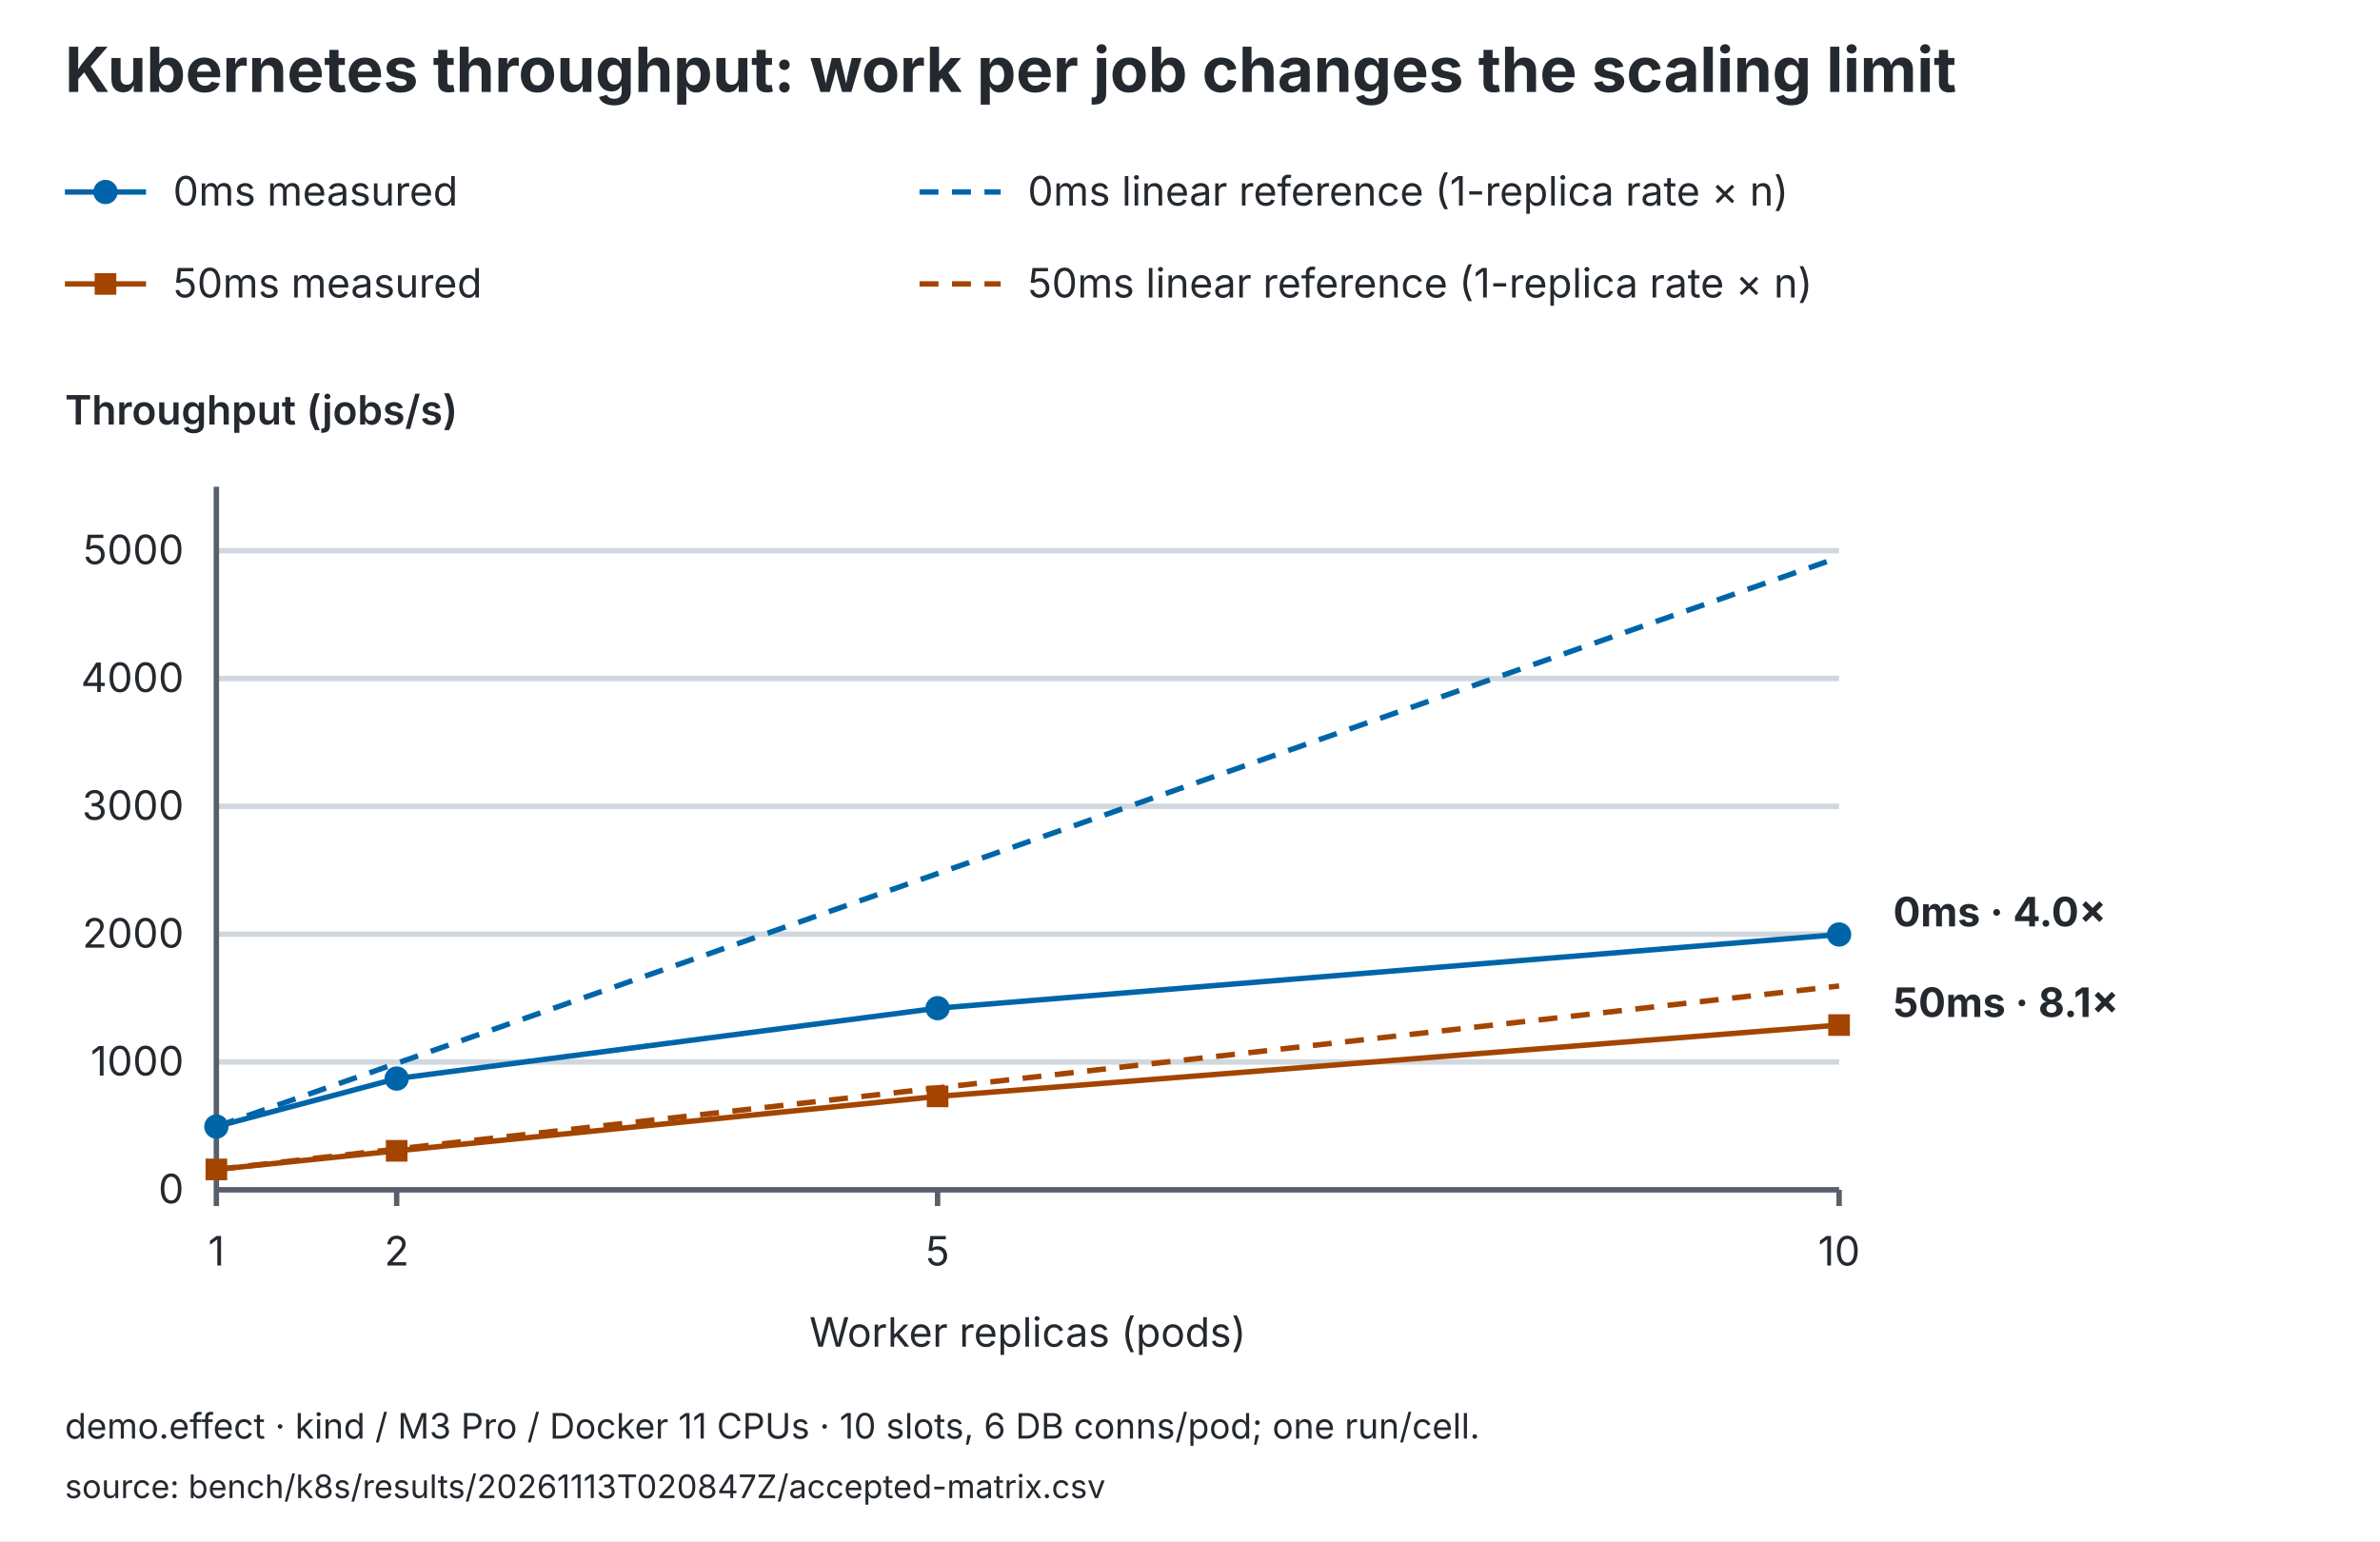
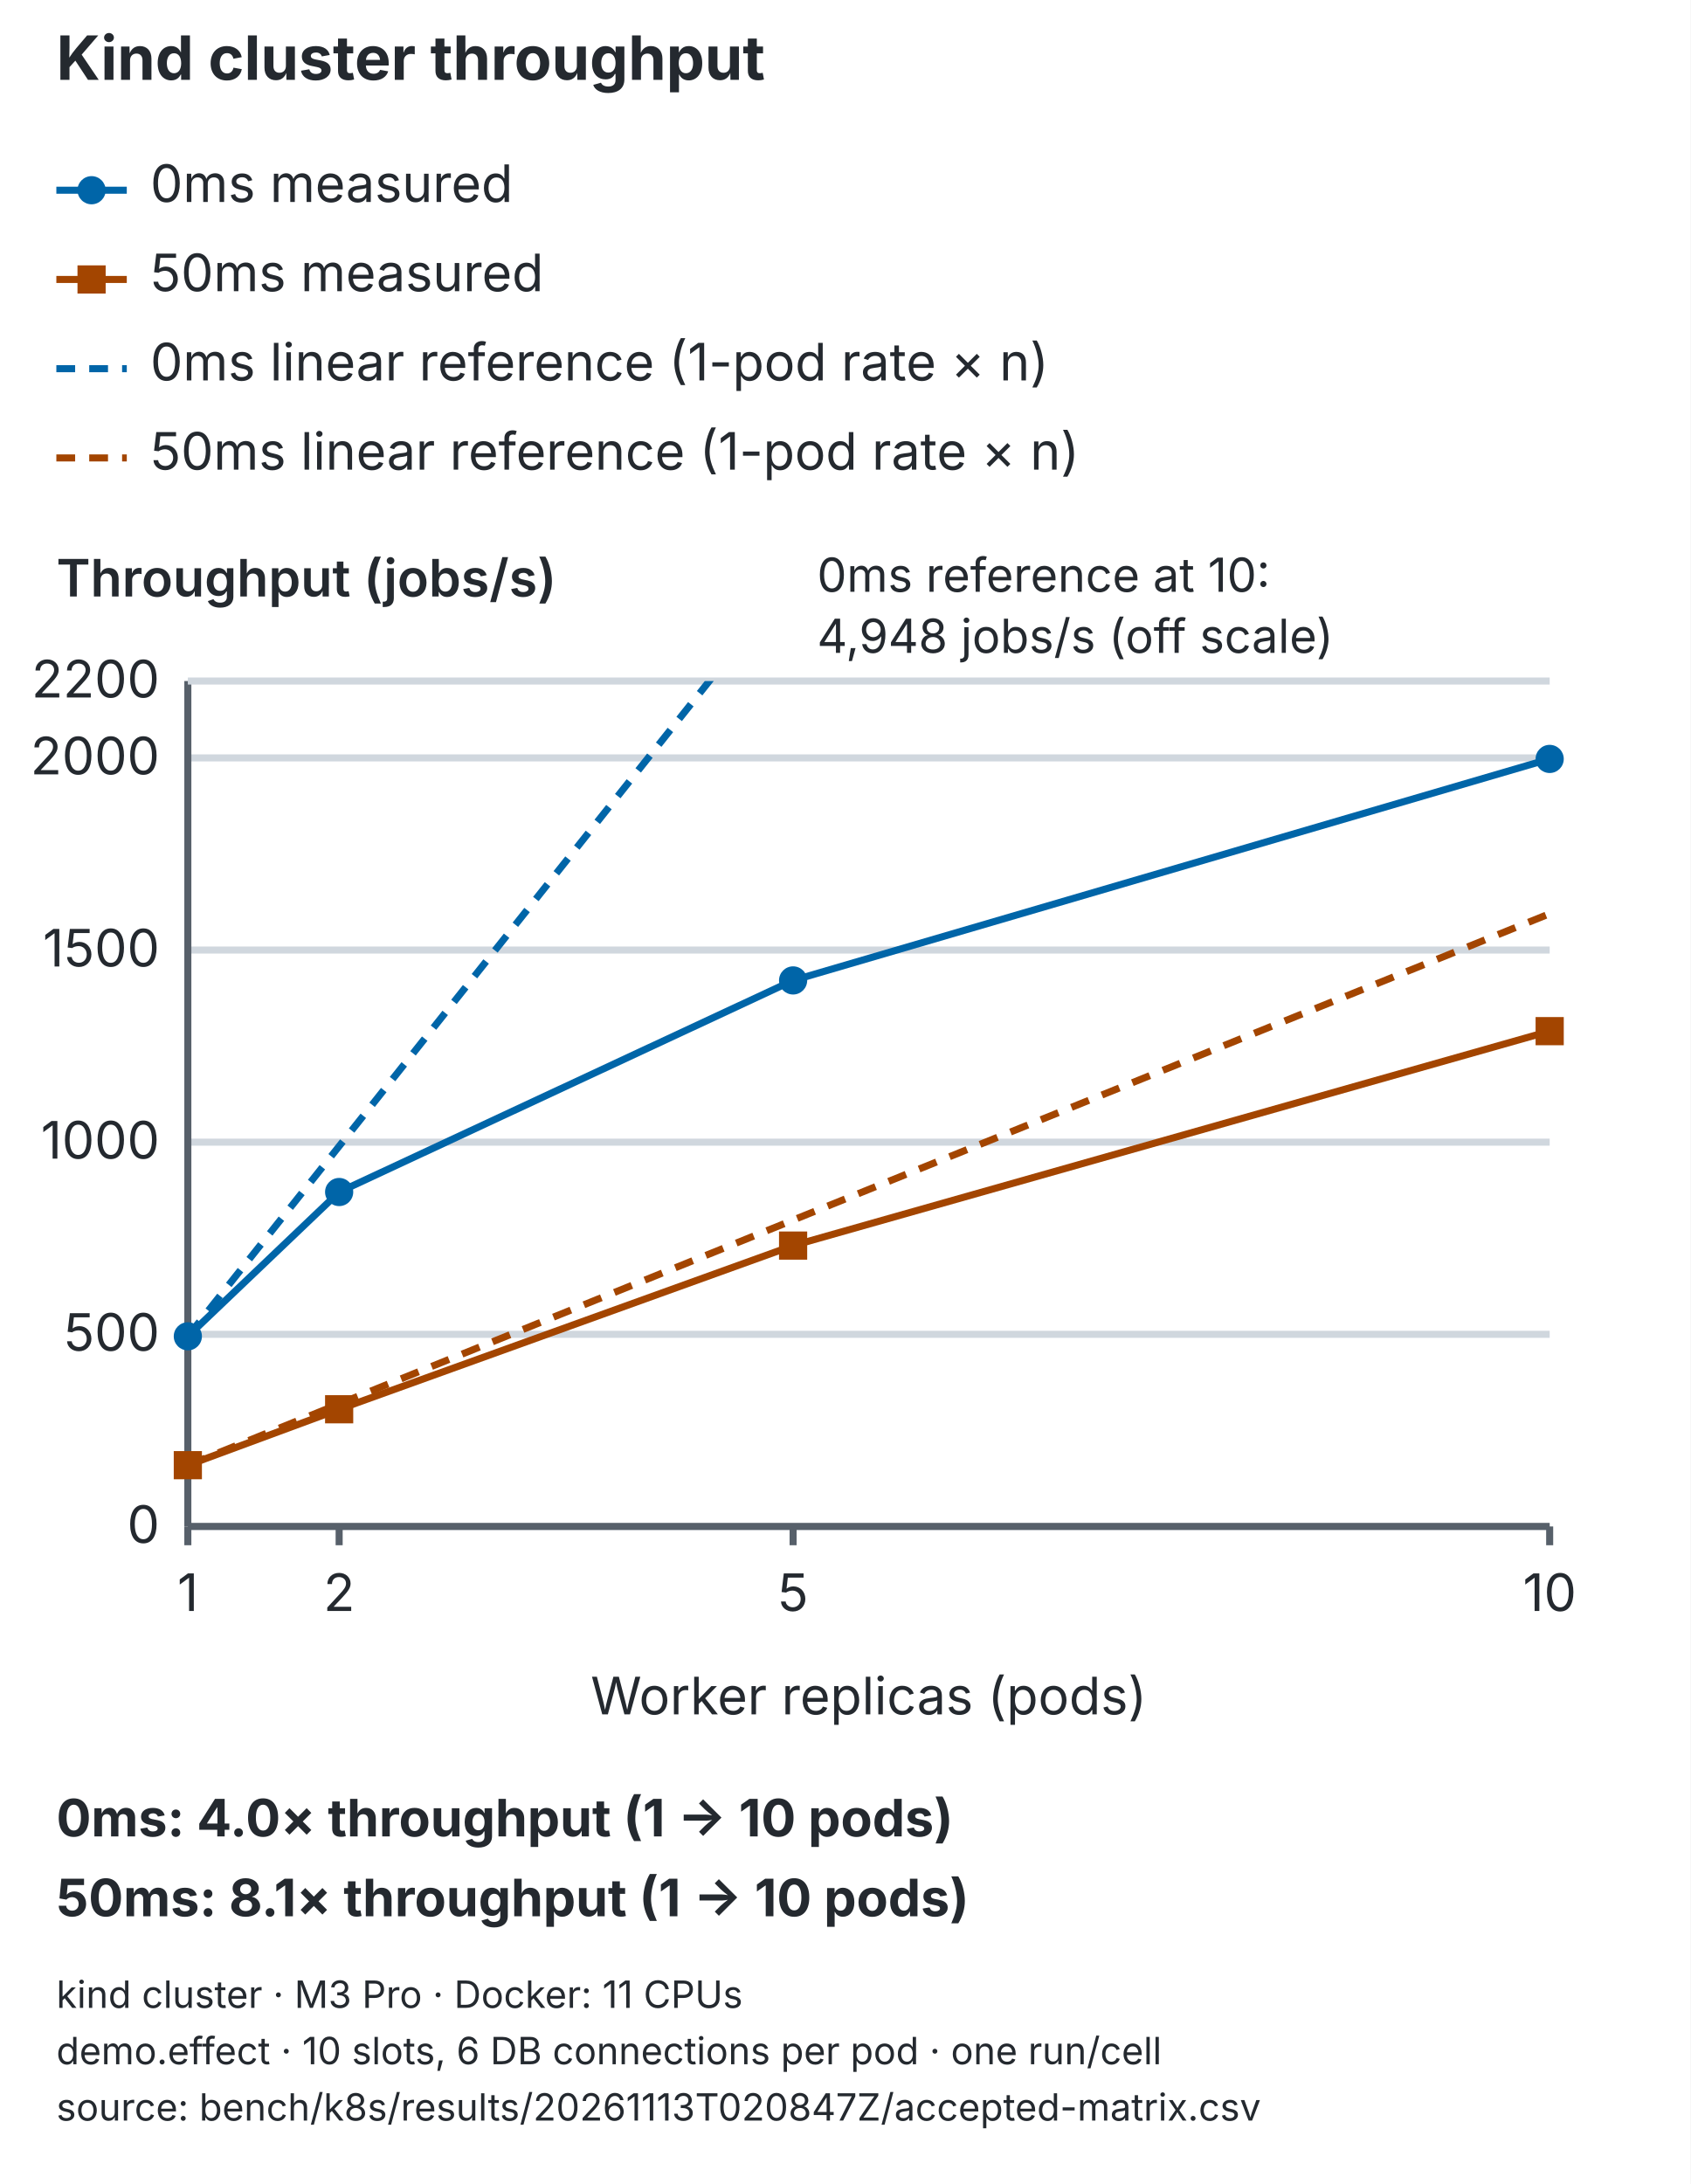
- <svg xmlns="http://www.w3.org/2000/svg" width="880" height="570" viewBox="0 0 880 570" role="img" aria-labelledby="title desc">
-   <rect width="880" height="570" fill="#ffffff" />
-   <g font-family="system-ui, -apple-system, BlinkMacSystemFont, 'Segoe UI', sans-serif" font-size="15" fill="#24292f">
-     <text x="24.00" y="34.00" font-size="23" font-weight="650">Kubernetes throughput: work per job changes the scaling limit</text>
-     <line x1="24.00" y1="71.00" x2="54.00" y2="71.00" stroke="#0065a8" stroke-width="2" stroke-dasharray="" />
-     <circle cx="39.00" cy="71.00" r="4.5" fill="#0065a8" />
-     <text x="64.00" y="76.00">0ms measured</text>
-     <line x1="340.00" y1="71.00" x2="370.00" y2="71.00" stroke="#0065a8" stroke-width="2" stroke-dasharray="7 5" />
-     <text x="380.00" y="76.00">0ms linear reference (1-replica rate × n)</text>
-     <line x1="24.00" y1="105.00" x2="54.00" y2="105.00" stroke="#a34500" stroke-width="2" stroke-dasharray="" />
-     <rect x="35.00" y="101.00" width="8" height="8" fill="#a34500" />
-     <text x="64.00" y="110.00">50ms measured</text>
-     <line x1="340.00" y1="105.00" x2="370.00" y2="105.00" stroke="#a34500" stroke-width="2" stroke-dasharray="7 5" />
-     <text x="380.00" y="110.00">50ms linear reference (1-replica rate × n)</text>
-     <text x="24.00" y="157.00" font-weight="600">Throughput (jobs/s)</text>
-     <line x1="80.00" y1="440.00" x2="680.00" y2="440.00" stroke="#d0d7de" stroke-width="2" stroke-dasharray="" />
-     <text x="68.00" y="445.00" text-anchor="end">0</text>
-     <line x1="80.00" y1="392.73" x2="680.00" y2="392.73" stroke="#d0d7de" stroke-width="2" stroke-dasharray="" />
-     <text x="68.00" y="397.73" text-anchor="end">1000</text>
-     <line x1="80.00" y1="345.45" x2="680.00" y2="345.45" stroke="#d0d7de" stroke-width="2" stroke-dasharray="" />
-     <text x="68.00" y="350.45" text-anchor="end">2000</text>
-     <line x1="80.00" y1="298.18" x2="680.00" y2="298.18" stroke="#d0d7de" stroke-width="2" stroke-dasharray="" />
-     <text x="68.00" y="303.18" text-anchor="end">3000</text>
-     <line x1="80.00" y1="250.91" x2="680.00" y2="250.91" stroke="#d0d7de" stroke-width="2" stroke-dasharray="" />
-     <text x="68.00" y="255.91" text-anchor="end">4000</text>
-     <line x1="80.00" y1="203.64" x2="680.00" y2="203.64" stroke="#d0d7de" stroke-width="2" stroke-dasharray="" />
-     <text x="68.00" y="208.64" text-anchor="end">5000</text>
-     <line x1="80.00" y1="180.00" x2="80.00" y2="440.00" stroke="#57606a" stroke-width="2" stroke-dasharray="" />
-     <line x1="80.00" y1="440.00" x2="680.00" y2="440.00" stroke="#57606a" stroke-width="2" stroke-dasharray="" />
-     <line x1="80.00" y1="440.00" x2="80.00" y2="446.00" stroke="#57606a" stroke-width="2" stroke-dasharray="" />
-     <text x="80.00" y="468.00" text-anchor="middle">1</text>
-     <line x1="146.67" y1="440.00" x2="146.67" y2="446.00" stroke="#57606a" stroke-width="2" stroke-dasharray="" />
-     <text x="146.67" y="468.00" text-anchor="middle">2</text>
-     <line x1="346.67" y1="440.00" x2="346.67" y2="446.00" stroke="#57606a" stroke-width="2" stroke-dasharray="" />
-     <text x="346.67" y="468.00" text-anchor="middle">5</text>
-     <line x1="680.00" y1="440.00" x2="680.00" y2="446.00" stroke="#57606a" stroke-width="2" stroke-dasharray="" />
-     <text x="680.00" y="468.00" text-anchor="middle">10</text>
-     <text x="380.00" y="498.00" text-anchor="middle">Worker replicas (pods)</text>
-     <line x1="80.00" y1="416.61" x2="680.00" y2="206.09" stroke="#0065a8" stroke-width="2" stroke-dasharray="7 5" />
-     <circle cx="80.00" cy="416.61" r="4.5" fill="#0065a8" />
-     <line x1="80.00" y1="416.61" x2="146.67" y2="398.86" stroke="#0065a8" stroke-width="2" stroke-dasharray="" />
-     <circle cx="146.67" cy="398.86" r="4.5" fill="#0065a8" />
-     <line x1="146.67" y1="398.86" x2="346.67" y2="372.83" stroke="#0065a8" stroke-width="2" stroke-dasharray="" />
-     <circle cx="346.67" cy="372.83" r="4.5" fill="#0065a8" />
-     <line x1="346.67" y1="372.83" x2="680.00" y2="345.58" stroke="#0065a8" stroke-width="2" stroke-dasharray="" />
-     <circle cx="680.00" cy="345.58" r="4.5" fill="#0065a8" />
-     <text x="700.00" y="342.58" font-weight="650">0ms · 4.0×</text>
-     <line x1="80.00" y1="432.46" x2="680.00" y2="364.62" stroke="#a34500" stroke-width="2" stroke-dasharray="7 5" />
-     <rect x="76.00" y="428.46" width="8" height="8" fill="#a34500" />
-     <line x1="80.00" y1="432.46" x2="146.67" y2="425.58" stroke="#a34500" stroke-width="2" stroke-dasharray="" />
-     <rect x="142.67" y="421.58" width="8" height="8" fill="#a34500" />
-     <line x1="146.67" y1="425.58" x2="346.67" y2="405.45" stroke="#a34500" stroke-width="2" stroke-dasharray="" />
-     <rect x="342.67" y="401.45" width="8" height="8" fill="#a34500" />
-     <line x1="346.67" y1="405.45" x2="680.00" y2="379.07" stroke="#a34500" stroke-width="2" stroke-dasharray="" />
-     <rect x="676.00" y="375.07" width="8" height="8" fill="#a34500" />
-     <text x="700.00" y="376.07" font-weight="650">50ms · 8.1×</text>
-     <text x="24.00" y="532.00" font-size="13">demo.effect · kind / M3 Pro / Docker 11 CPUs · 10 slots, 6 DB conns/pod; one run/cell.</text>
-     <text x="24.00" y="554.00" font-size="12">source: bench/k8s/results/20261113T020847Z/accepted-matrix.csv</text>
+ <svg xmlns="http://www.w3.org/2000/svg" width="720" height="930" viewBox="0 0 720 930" role="img" aria-labelledby="title desc">
+   <rect width="720" height="930" fill="#ffffff" />
+   <g font-family="system-ui, -apple-system, BlinkMacSystemFont, 'Segoe UI', sans-serif" font-size="22" fill="#24292f">
+     <text x="24.00" y="34.00" font-size="26" font-weight="650">Kind cluster throughput</text>
+     <line x1="24.00" y1="81.00" x2="54.00" y2="81.00" stroke="#0065a8" stroke-width="3" stroke-dasharray="" />
+     <circle cx="39.00" cy="81.00" r="6" fill="#0065a8" />
+     <text x="64.00" y="86.00">0ms measured</text>
+     <line x1="24.00" y1="119.00" x2="54.00" y2="119.00" stroke="#a34500" stroke-width="3" stroke-dasharray="" />
+     <rect x="33.00" y="113.00" width="12" height="12" fill="#a34500" />
+     <text x="64.00" y="124.00">50ms measured</text>
+     <line x1="24.00" y1="157.00" x2="54.00" y2="157.00" stroke="#0065a8" stroke-width="3" stroke-dasharray="8 6" />
+     <text x="64.00" y="162.00">0ms linear reference (1-pod rate × n)</text>
+     <line x1="24.00" y1="195.00" x2="54.00" y2="195.00" stroke="#a34500" stroke-width="3" stroke-dasharray="8 6" />
+     <text x="64.00" y="200.00">50ms linear reference (1-pod rate × n)</text>
+     <text x="24.00" y="254.00" font-weight="600">Throughput (jobs/s)</text>
+     <line x1="80.00" y1="650.00" x2="660.00" y2="650.00" stroke="#d0d7de" stroke-width="3" stroke-dasharray="" />
+     <text x="68.00" y="657.00" text-anchor="end">0</text>
+     <line x1="80.00" y1="568.18" x2="660.00" y2="568.18" stroke="#d0d7de" stroke-width="3" stroke-dasharray="" />
+     <text x="68.00" y="575.18" text-anchor="end">500</text>
+     <line x1="80.00" y1="486.36" x2="660.00" y2="486.36" stroke="#d0d7de" stroke-width="3" stroke-dasharray="" />
+     <text x="68.00" y="493.36" text-anchor="end">1000</text>
+     <line x1="80.00" y1="404.55" x2="660.00" y2="404.55" stroke="#d0d7de" stroke-width="3" stroke-dasharray="" />
+     <text x="68.00" y="411.55" text-anchor="end">1500</text>
+     <line x1="80.00" y1="322.73" x2="660.00" y2="322.73" stroke="#d0d7de" stroke-width="3" stroke-dasharray="" />
+     <text x="68.00" y="329.73" text-anchor="end">2000</text>
+     <line x1="80.00" y1="290.00" x2="80.00" y2="650.00" stroke="#57606a" stroke-width="3" stroke-dasharray="" />
+     <line x1="80.00" y1="650.00" x2="660.00" y2="650.00" stroke="#57606a" stroke-width="3" stroke-dasharray="" />
+     <line x1="80.00" y1="650.00" x2="80.00" y2="658.00" stroke="#57606a" stroke-width="3" stroke-dasharray="" />
+     <text x="80.00" y="686.00" text-anchor="middle">1</text>
+     <line x1="144.44" y1="650.00" x2="144.44" y2="658.00" stroke="#57606a" stroke-width="3" stroke-dasharray="" />
+     <text x="144.44" y="686.00" text-anchor="middle">2</text>
+     <line x1="337.78" y1="650.00" x2="337.78" y2="658.00" stroke="#57606a" stroke-width="3" stroke-dasharray="" />
+     <text x="337.78" y="686.00" text-anchor="middle">5</text>
+     <line x1="660.00" y1="650.00" x2="660.00" y2="658.00" stroke="#57606a" stroke-width="3" stroke-dasharray="" />
+     <text x="660.00" y="686.00" text-anchor="middle">10</text>
+     <text x="370.00" y="730.00" text-anchor="middle">Worker replicas (pods)</text>
+     <defs>
+       <clipPath id="plot-frame">
+         <rect x="80" y="290" width="580" height="360" />
+       </clipPath>
+     </defs>
+     <line x1="80.00" y1="290.00" x2="660.00" y2="290.00" stroke="#d0d7de" stroke-width="3" stroke-dasharray="" />
+     <text x="68.00" y="297.00" text-anchor="end">2200</text>
+     <g clip-path="url(#plot-frame)">
+       <line x1="80.00" y1="569.03" x2="660.00" y2="-159.67" stroke="#0065a8" stroke-width="3" stroke-dasharray="8 6" />
+     </g>
+     <text x="348.00" y="252.00" font-size="20">0ms reference at 10:</text>
+     <text x="348.00" y="278.00" font-size="20">4,948 jobs/s (off scale)</text>
+     <circle cx="80.00" cy="569.03" r="6" fill="#0065a8" />
+     <line x1="80.00" y1="569.03" x2="144.44" y2="507.59" stroke="#0065a8" stroke-width="3" stroke-dasharray="" />
+     <circle cx="144.44" cy="507.59" r="6" fill="#0065a8" />
+     <line x1="144.44" y1="507.59" x2="337.78" y2="417.49" stroke="#0065a8" stroke-width="3" stroke-dasharray="" />
+     <circle cx="337.78" cy="417.49" r="6" fill="#0065a8" />
+     <line x1="337.78" y1="417.49" x2="660.00" y2="323.17" stroke="#0065a8" stroke-width="3" stroke-dasharray="" />
+     <circle cx="660.00" cy="323.17" r="6" fill="#0065a8" />
+     <text x="24.00" y="782.00" font-weight="650">0ms: 4.0× throughput (1 → 10 pods)</text>
+     <g clip-path="url(#plot-frame)">
+       <line x1="80.00" y1="623.91" x2="660.00" y2="389.07" stroke="#a34500" stroke-width="3" stroke-dasharray="8 6" />
+     </g>
+     <rect x="74.00" y="617.91" width="12" height="12" fill="#a34500" />
+     <line x1="80.00" y1="623.91" x2="144.44" y2="600.10" stroke="#a34500" stroke-width="3" stroke-dasharray="" />
+     <rect x="138.44" y="594.10" width="12" height="12" fill="#a34500" />
+     <line x1="144.44" y1="600.10" x2="337.78" y2="530.40" stroke="#a34500" stroke-width="3" stroke-dasharray="" />
+     <rect x="331.78" y="524.40" width="12" height="12" fill="#a34500" />
+     <line x1="337.78" y1="530.40" x2="660.00" y2="439.09" stroke="#a34500" stroke-width="3" stroke-dasharray="" />
+     <rect x="654.00" y="433.09" width="12" height="12" fill="#a34500" />
+     <text x="24.00" y="816.00" font-weight="650">50ms: 8.1× throughput (1 → 10 pods)</text>
+     <text x="24.00" y="855.00" font-size="16">kind cluster · M3 Pro · Docker: 11 CPUs</text>
+     <text x="24.00" y="879.00" font-size="16">demo.effect · 10 slots, 6 DB connections per pod · one run/cell</text>
+     <text x="24.00" y="903.00" font-size="16">source: bench/k8s/results/20261113T020847Z/accepted-matrix.csv</text>
  </g>
</svg>
